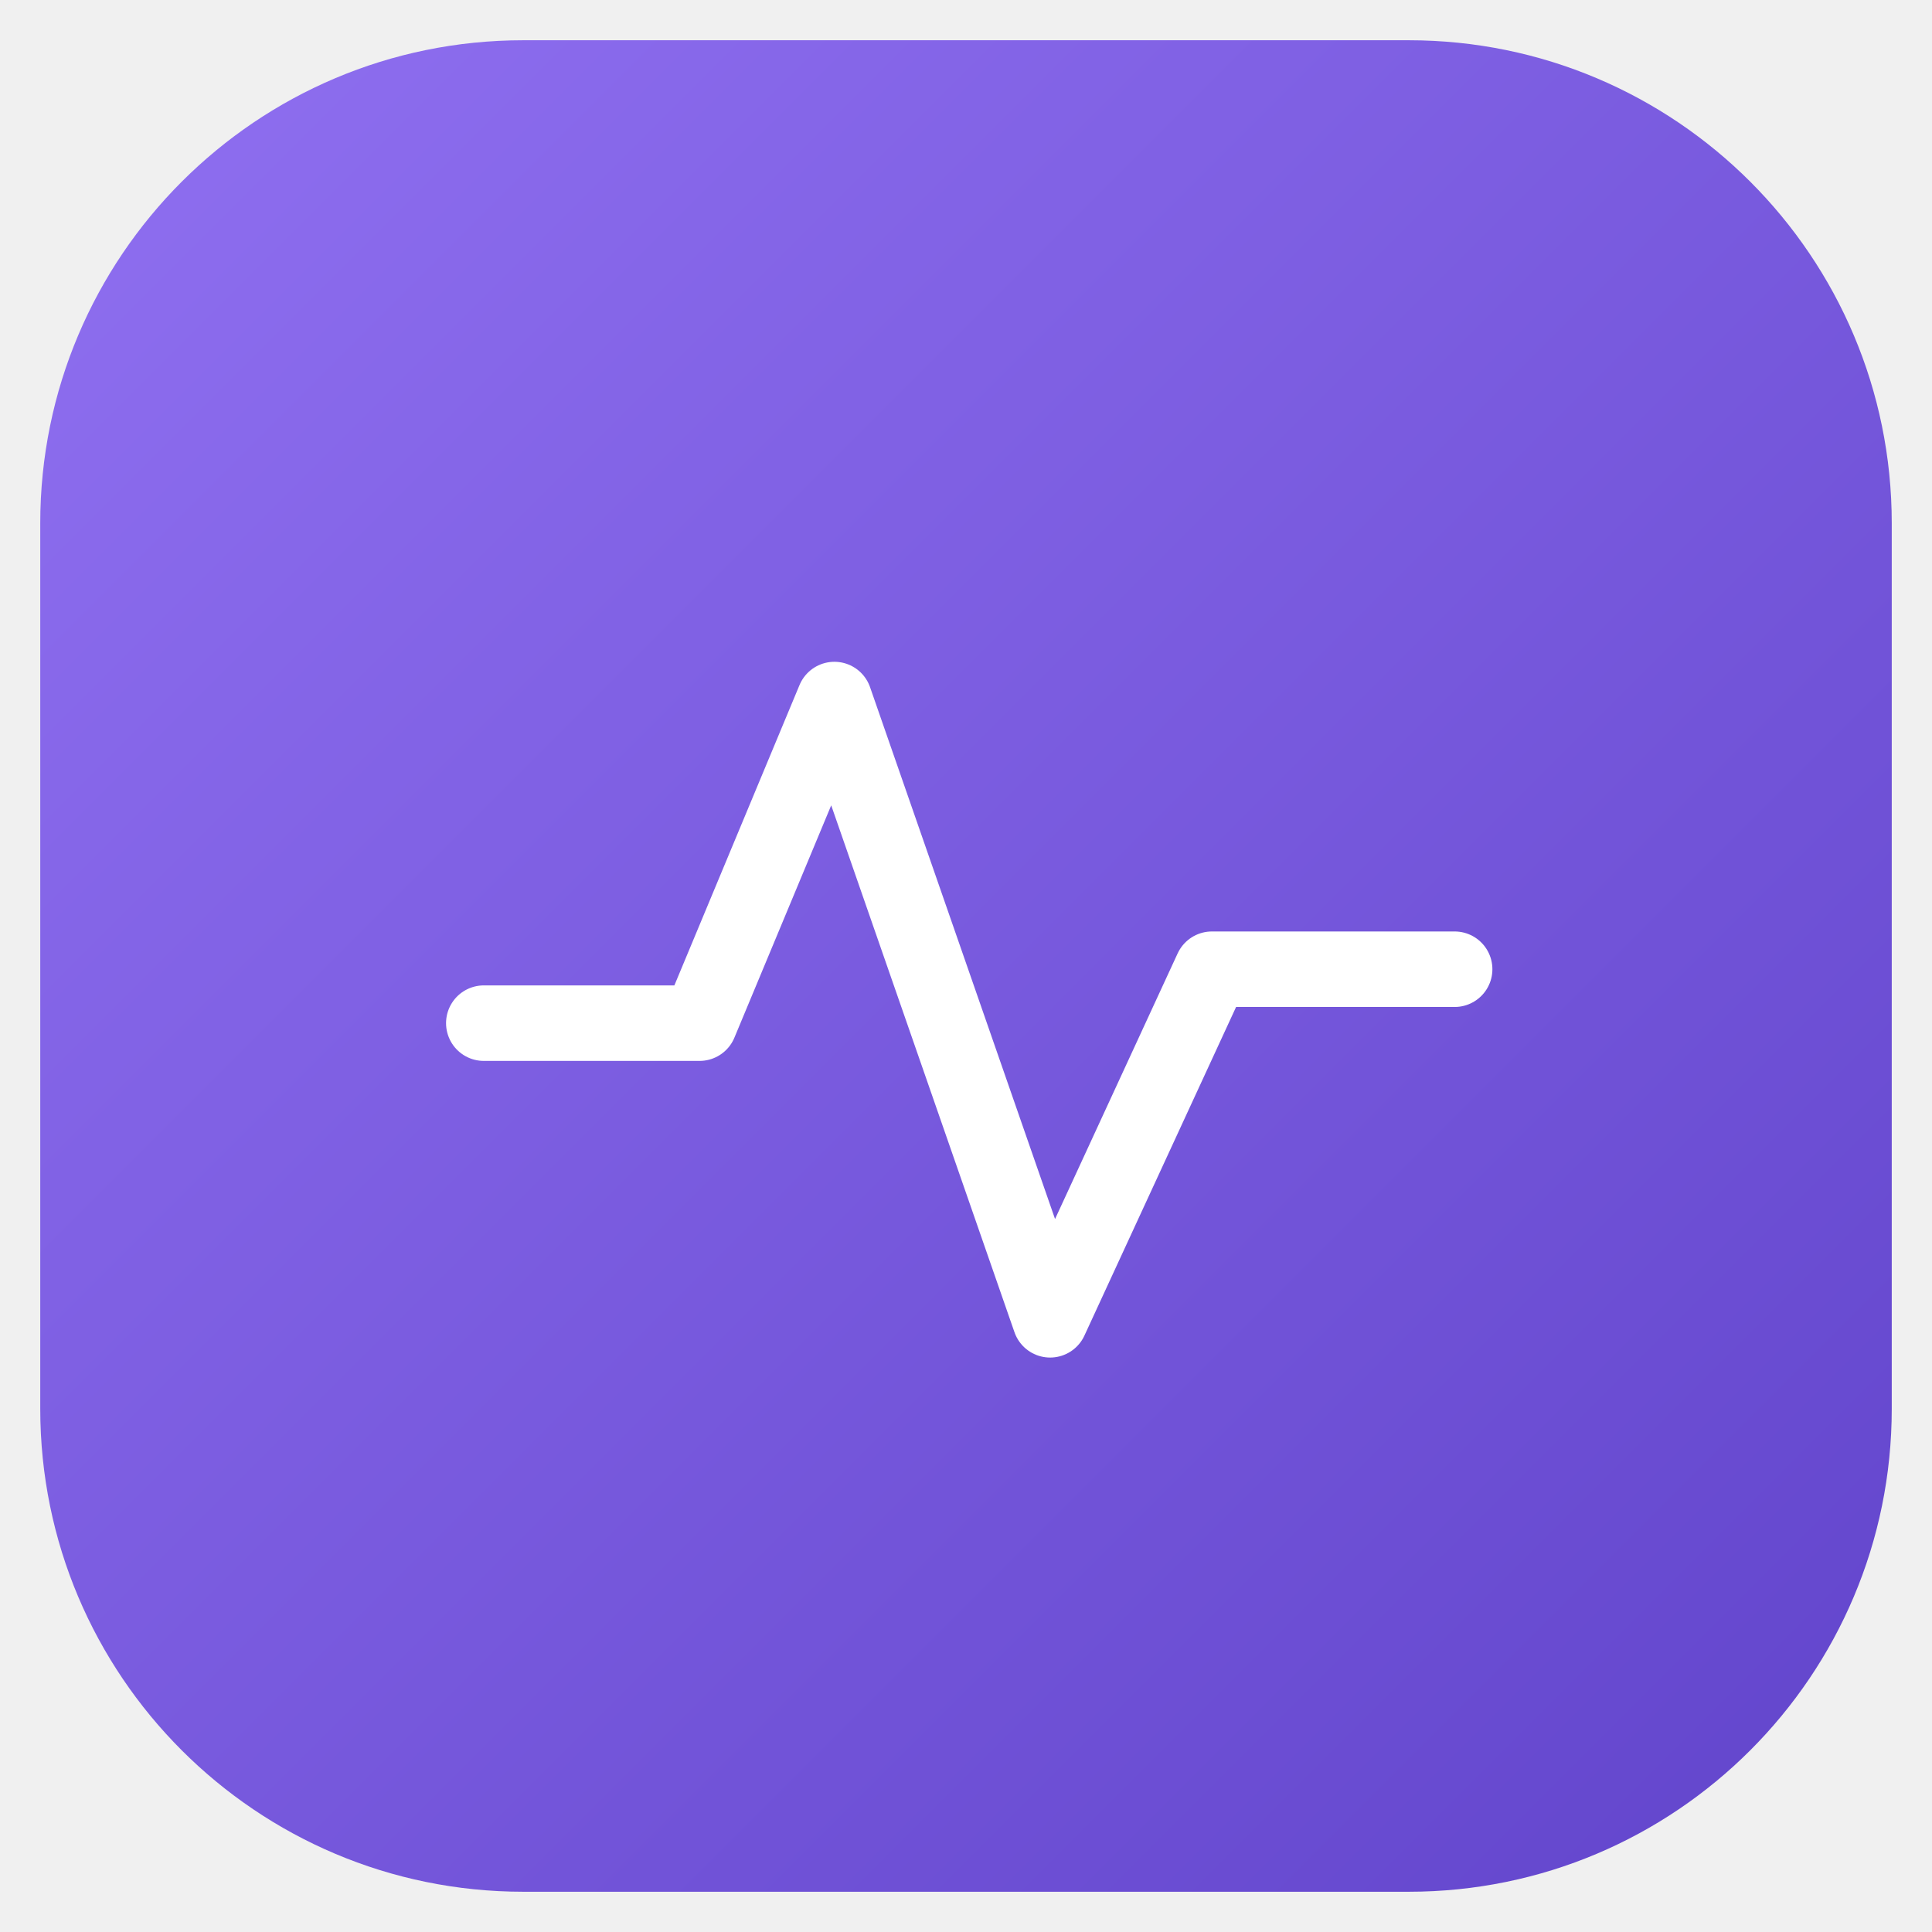
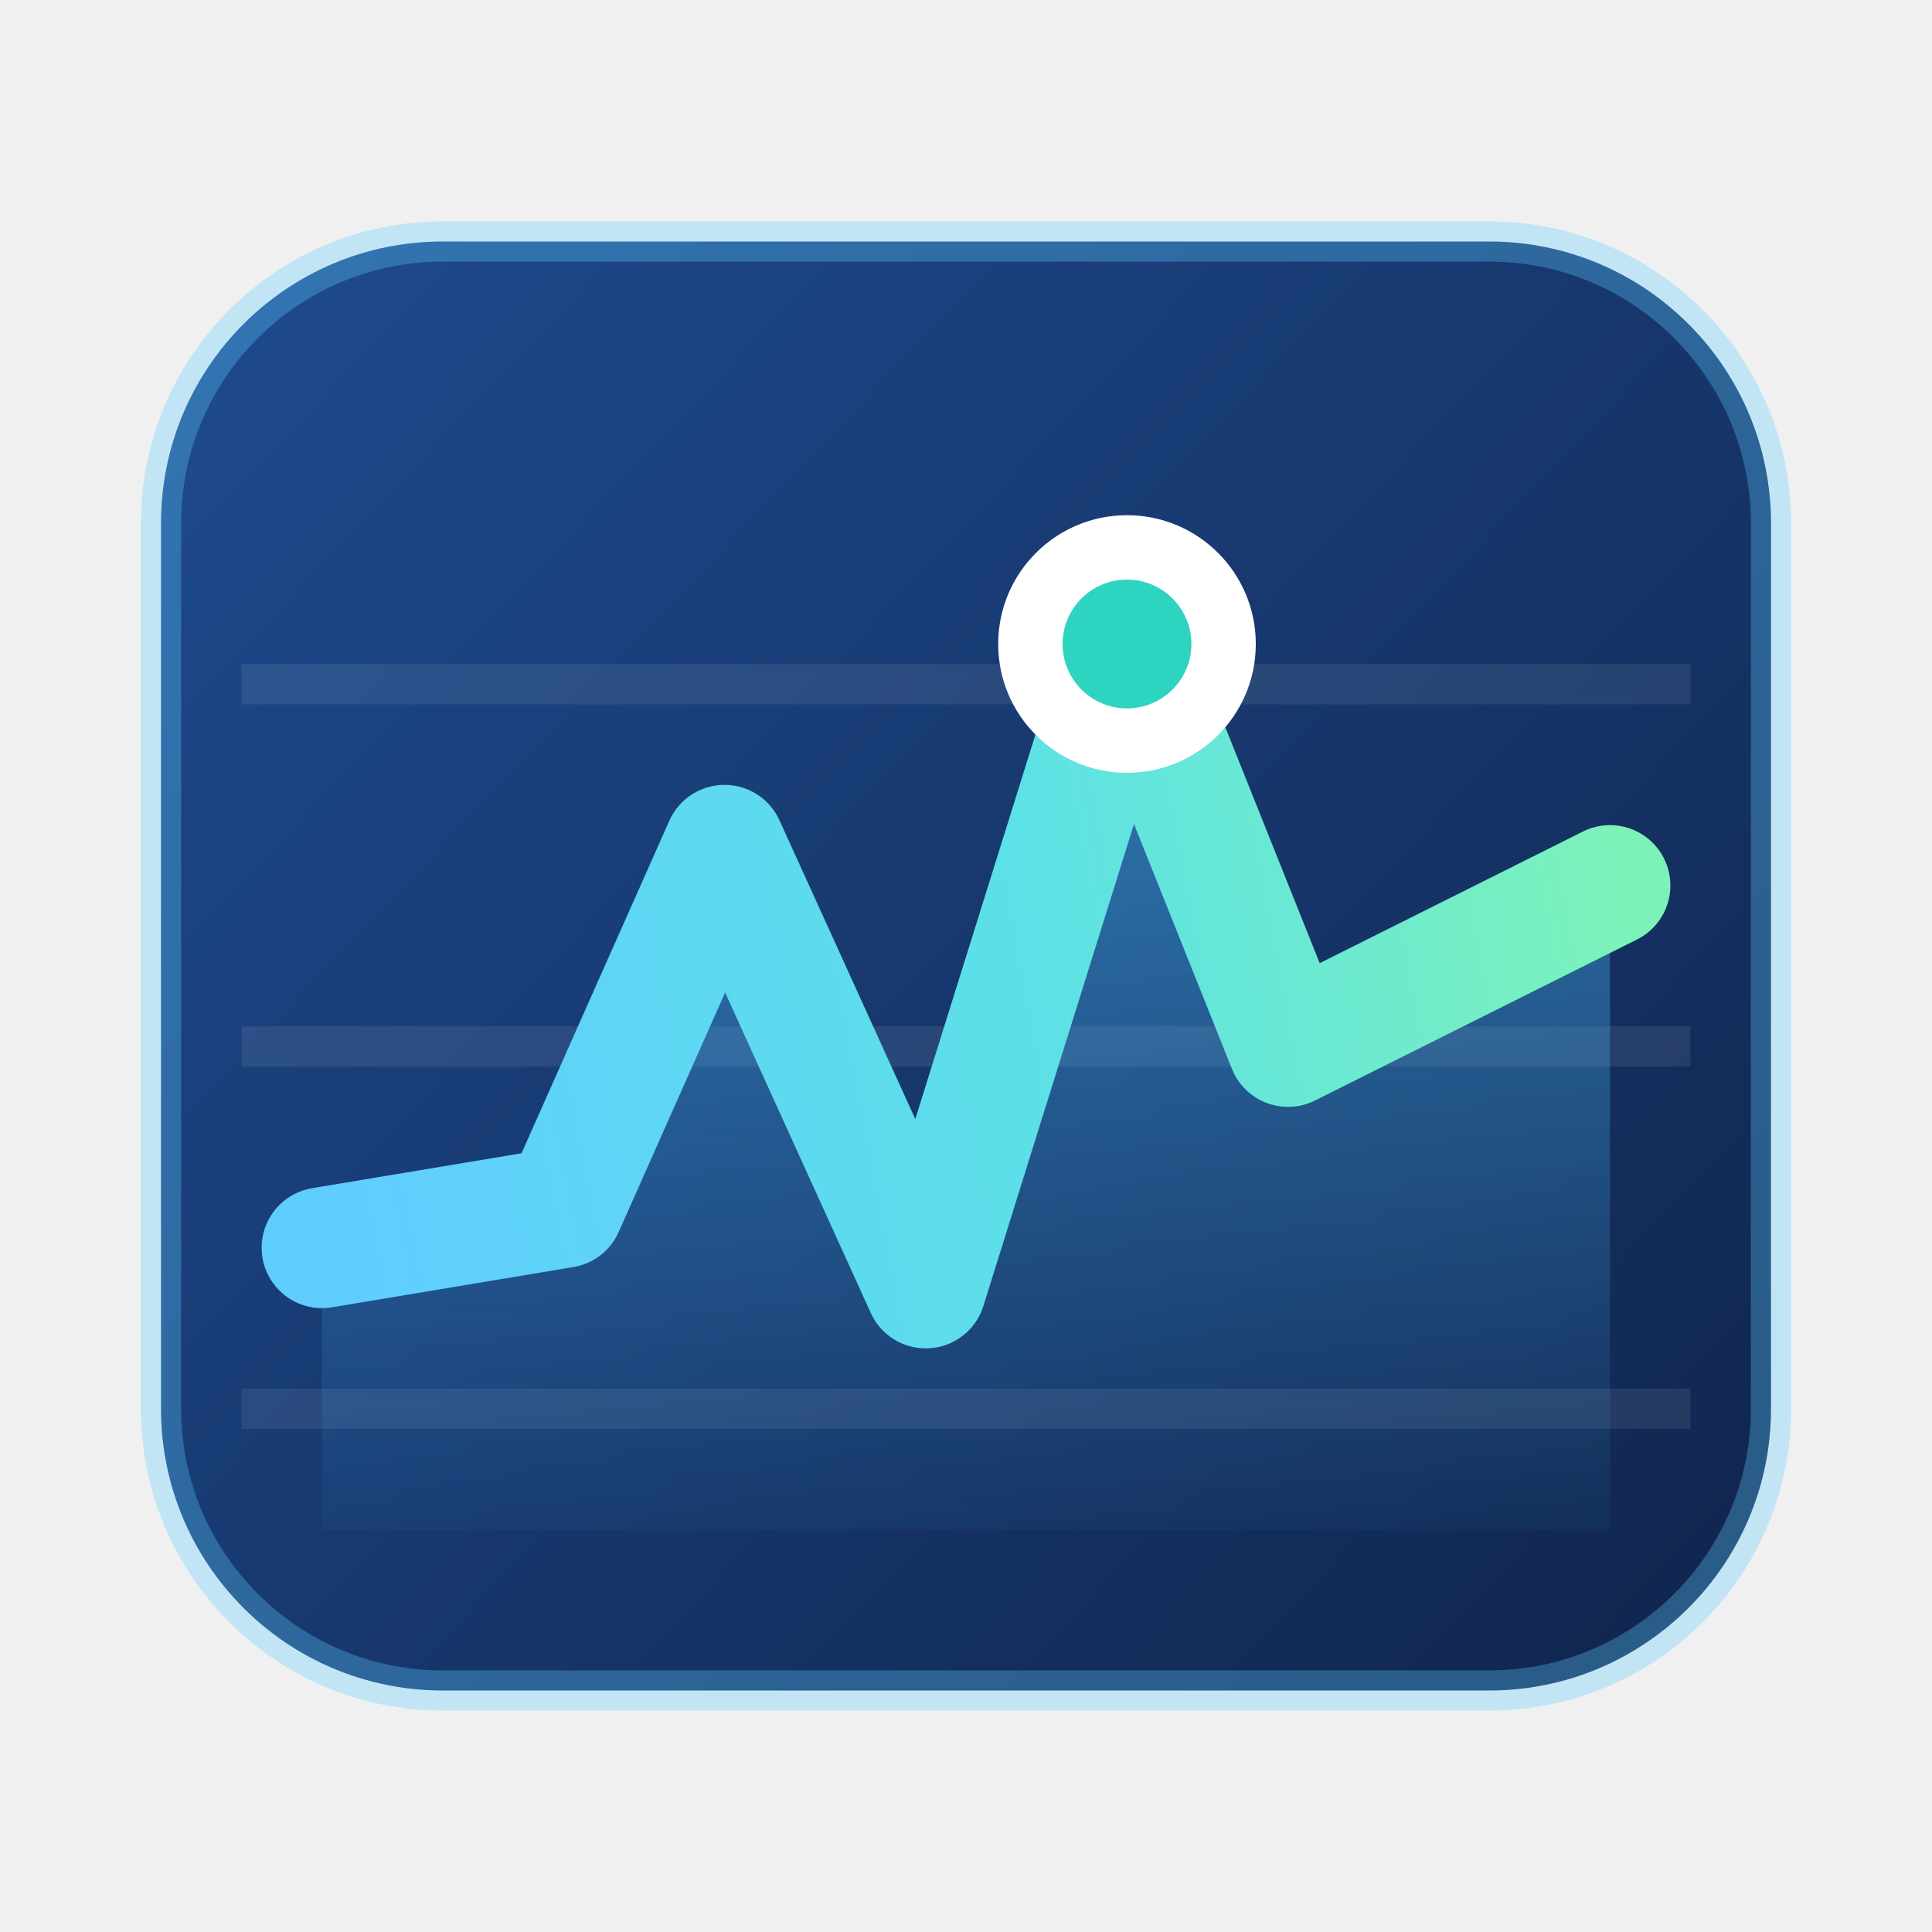
- <svg xmlns="http://www.w3.org/2000/svg" width="48" height="48" viewBox="0 0 48 48">
+ <svg xmlns="http://www.w3.org/2000/svg" width="48" height="48" viewBox="0 0 48 48" fill="none">
  <defs>
-     <linearGradient id="g" x2="1" y2="1">
-       <stop stop-color="#9070F1" />
-       <stop offset="1" stop-color="#6144CB" />
+     <linearGradient id="mn-bg" x1="5" y1="6" x2="43" y2="42" gradientUnits="userSpaceOnUse">
+       <stop offset="0" stop-color="#1E4B8F" />
+       <stop offset="1" stop-color="#10254D" />
+     </linearGradient>
+     <linearGradient id="mn-area" x1="24" y1="15" x2="24" y2="39" gradientUnits="userSpaceOnUse">
+       <stop offset="0" stop-color="#4CC2FF" stop-opacity="0.5" />
+       <stop offset="1" stop-color="#4CC2FF" stop-opacity="0.02" />
+     </linearGradient>
+     <linearGradient id="mn-line" x1="8" y1="26" x2="40" y2="20" gradientUnits="userSpaceOnUse">
+       <stop offset="0" stop-color="#60CDFF" />
+       <stop offset="0.55" stop-color="#5CE1E6" />
+       <stop offset="1" stop-color="#7CF2B9" />
    </linearGradient>
  </defs>
-   <rect x="1" y="1" width="46" height="46" rx="12" fill="url(#g)" />
-   <g fill="none" stroke="white" stroke-width="2.8" stroke-linecap="round" stroke-linejoin="round" transform="translate(8 8) scale(.67)">
-     <path d="M6 26h8l5-12 8 23 6-13h9" />
-   </g>
+   <rect x="4" y="6" width="40" height="36" rx="7" fill="url(#mn-bg)" stroke="#60CDFF" stroke-opacity="0.32" stroke-width="1" />
+   <path d="M6 17h36M6 26h36M6 35h36" stroke="#FFFFFF" stroke-opacity="0.08" stroke-width="1" />
+   <path d="M8 31l6-1 4-9 5 11 5-16 4 10 8-4V38H8v-7Z" fill="url(#mn-area)" />
+   <path d="M8 31l6-1 4-9 5 11 5-16 4 10 8-4" stroke="url(#mn-line)" stroke-width="3" stroke-linecap="round" stroke-linejoin="round" />
+   <circle cx="28" cy="16" r="3.2" fill="#FFFFFF" />
+   <circle cx="28" cy="16" r="1.6" fill="#2DD4BF" />
</svg>
